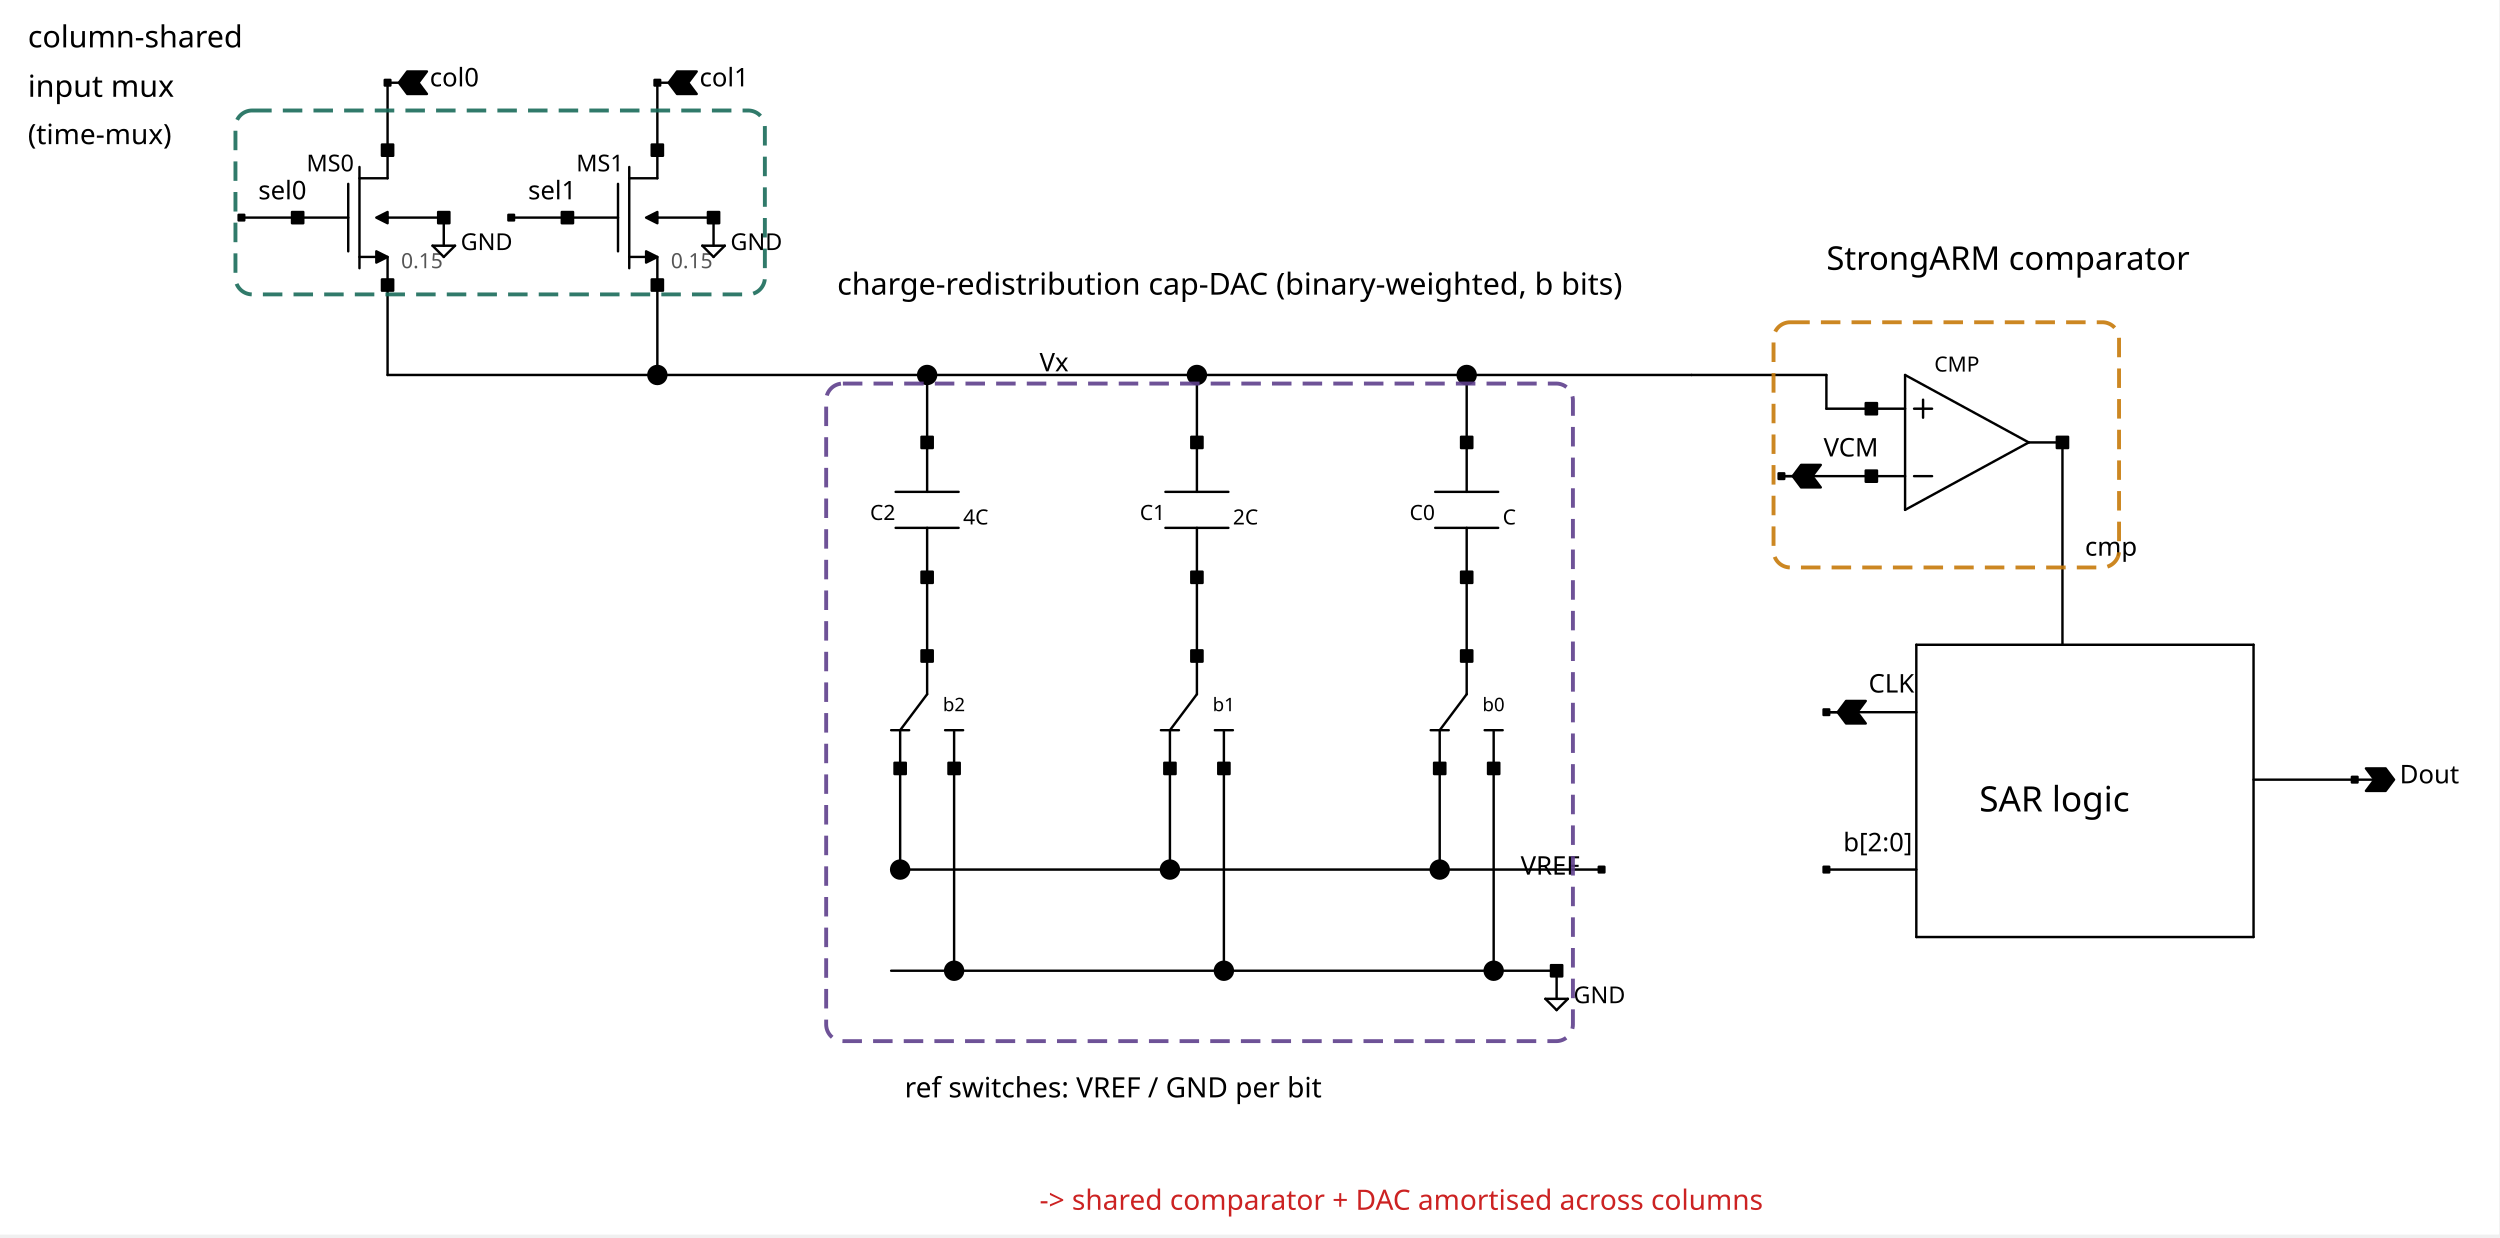
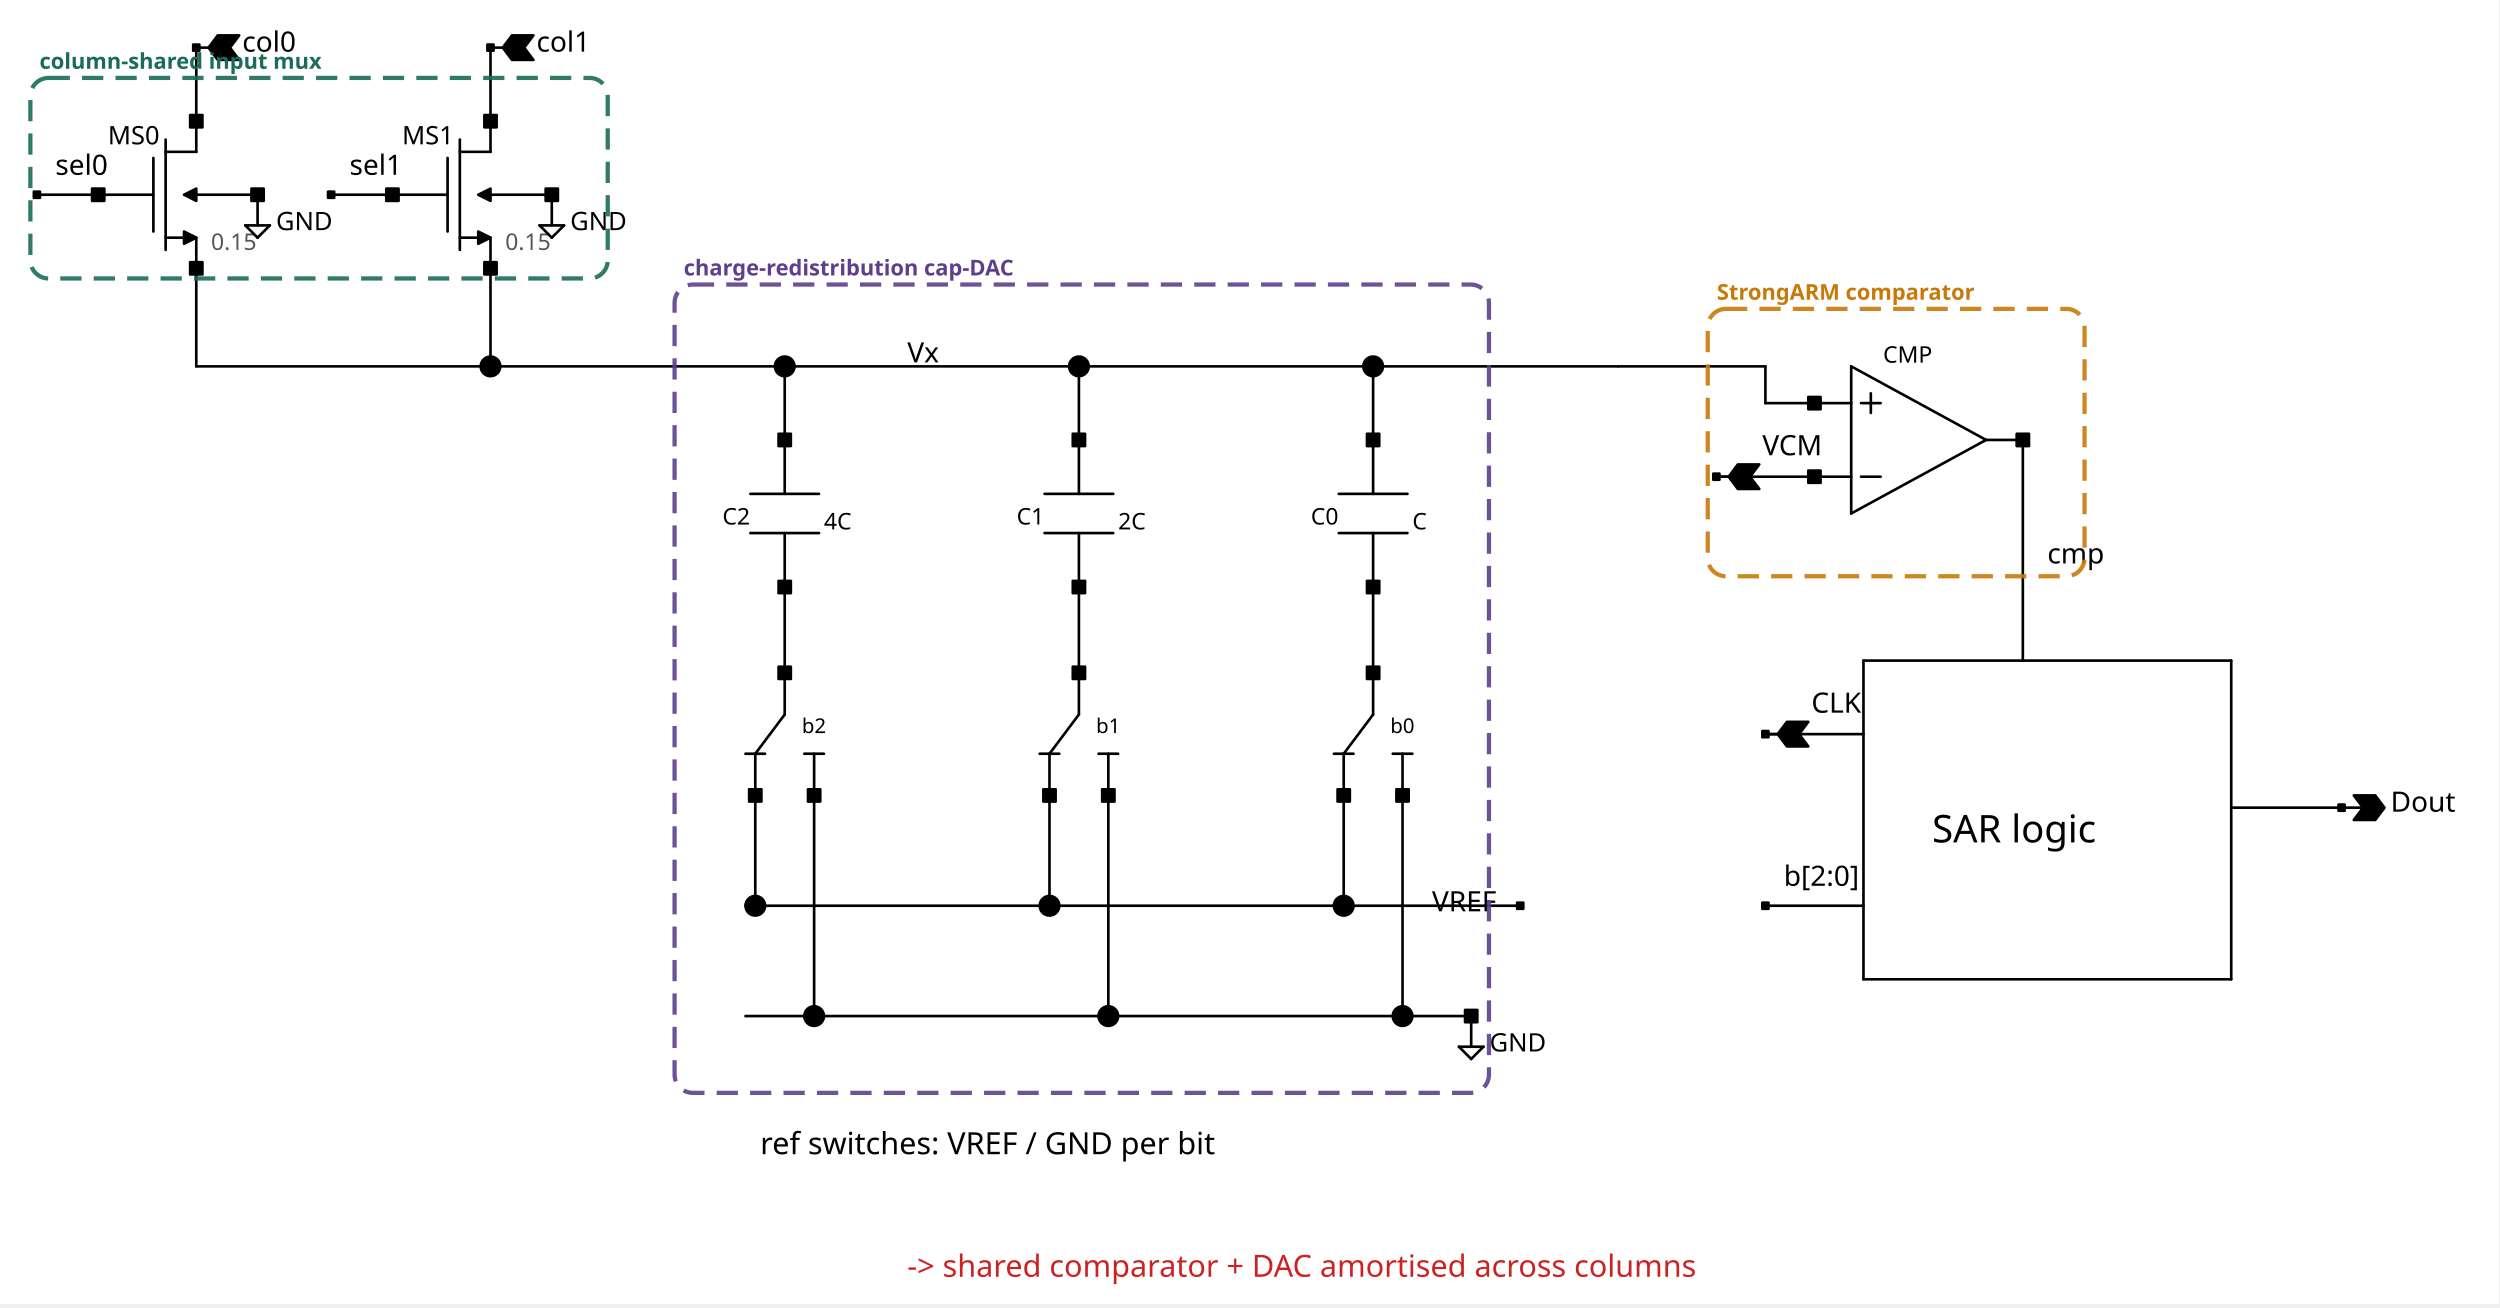
- <svg xmlns="http://www.w3.org/2000/svg" width="897.22" height="444.18" viewBox="3.5 60.348 897.22 444.18" version="1.1">
+ <svg xmlns="http://www.w3.org/2000/svg" width="822.72" height="430.17" viewBox="78 74.356 822.72 430.17" version="1.1">
  <style type="text/css">
.l0{
 fill: #ffffff;
  stroke: #ffffff;
  stroke-linecap:round;
  stroke-linejoin:round;
  stroke-width: 0.871;
}
.l1{
 fill: #000000;
  stroke: #000000;
  stroke-linecap:round;
  stroke-linejoin:round;
  stroke-width: 0.871;
}
.l2{
  fill: none;
  stroke: #000000;
  stroke-linecap:round;
  stroke-linejoin:round;
  stroke-width: 0.871;
}
.l3{
 fill: #000000; fill-opacity: 0.5;
  stroke: #000000;
  stroke-linecap:round;
  stroke-linejoin:round;
  stroke-width: 0.871;
}
.l4{
 fill: #000000;
  stroke: #000000;
  stroke-linecap:round;
  stroke-linejoin:round;
  stroke-width: 0.871;
}
.l5{
 fill: #000000;
  stroke: #000000;
  stroke-linecap:round;
  stroke-linejoin:round;
  stroke-width: 0.871;
}
.l6{
 fill: #000000; fill-opacity: 0.5;
  stroke: #000000;
  stroke-linecap:round;
  stroke-linejoin:round;
  stroke-width: 0.871;
}
.l7{
 fill: #cc2222; fill-opacity: 0.5;
  stroke: #cc2222;
  stroke-linecap:round;
  stroke-linejoin:round;
  stroke-width: 0.871;
}
.l8{
 fill: #000000; fill-opacity: 0.5;
  stroke: #000000;
  stroke-linecap:round;
  stroke-linejoin:round;
  stroke-width: 0.871;
}
.l9{
 fill: #000000; fill-opacity: 0.5;
  stroke: #000000;
  stroke-linecap:round;
  stroke-linejoin:round;
  stroke-width: 0.871;
}
.l10{
 fill: #000000;
  stroke: #000000;
  stroke-linecap:round;
  stroke-linejoin:round;
  stroke-width: 0.871;
}
.l11{
 fill: #000000; fill-opacity: 0.5;
  stroke: #000000;
  stroke-linecap:round;
  stroke-linejoin:round;
  stroke-width: 0.871;
}
.l12{
 fill: #000000; fill-opacity: 0.5;
  stroke: #000000;
  stroke-linecap:round;
  stroke-linejoin:round;
  stroke-width: 0.871;
}
.l13{
 fill: #555555; fill-opacity: 0.5;
  stroke: #555555;
  stroke-linecap:round;
  stroke-linejoin:round;
  stroke-width: 0.871;
}
.l14{
  fill: none;
  stroke: #000000;
  stroke-linecap:round;
  stroke-linejoin:round;
  stroke-width: 0.871;
}
.l15{
 fill: #000000; fill-opacity: 0.5;
  stroke: #000000;
  stroke-linecap:round;
  stroke-linejoin:round;
  stroke-width: 0.871;
}
.l16{
 fill: #000000; fill-opacity: 0.5;
  stroke: #000000;
  stroke-linecap:round;
  stroke-linejoin:round;
  stroke-width: 0.871;
}
.l17{
  fill: none;
  stroke: #000000;
  stroke-linecap:round;
  stroke-linejoin:round;
  stroke-width: 0.871;
}
.l18{
 fill: #000000; fill-opacity: 0.5;
  stroke: #000000;
  stroke-linecap:round;
  stroke-linejoin:round;
  stroke-width: 0.871;
}
.l19{
  fill: none;
  stroke: #000000;
  stroke-linecap:round;
  stroke-linejoin:round;
  stroke-width: 0.871;
}
.l20{
  fill: none;
  stroke: #000000;
  stroke-linecap:round;
  stroke-linejoin:round;
  stroke-width: 0.871;
}
.l21{
  fill: none;
  stroke: #000000;
  stroke-linecap:round;
  stroke-linejoin:round;
  stroke-width: 0.871;
}
text {font-family: Sans-Serif;}
</style>
  <rect class="l0" x="0" y="0" width="900" height="503" />
  <text fill="#000000" xml:space="preserve" font-size="9.23" transform="translate(376.578, 193.623)">Vx</text>
  <text fill="#000000" xml:space="preserve" font-size="9.23" transform="translate(751.758, 259.783)">cmp</text>
  <text fill="#000000" xml:space="preserve" font-size="12.587" transform="translate(713.836, 351.583)">SAR logic</text>
-   <text fill="#000000" xml:space="preserve" font-size="10.909" transform="translate(13.5, 77.3478)">column-shared</text>
-   <text fill="#000000" xml:space="preserve" font-size="10.909" transform="translate(13.5, 95.0983)">input mux</text>
-   <text fill="#000000" xml:space="preserve" font-size="10.069" transform="translate(13.5, 112.087)">(time-mux)</text>
-   <text fill="#000000" xml:space="preserve" font-size="10.909" transform="translate(303.962, 166.1)">charge-redistribution cap-DAC (binary-weighted, b bits)</text>
  <text fill="#000000" xml:space="preserve" font-size="10.069" transform="translate(328.167, 454.187)">ref switches: VREF / GND per bit</text>
-   <text fill="#000000" xml:space="preserve" font-size="11.748" transform="translate(658.971, 157.18)">StrongARM comparator</text>
  <text fill="#cc2222" xml:space="preserve" font-size="10.069" transform="translate(376.578, 494.529)">-&gt; shared comparator + DAC amortised across columns</text>
  <text fill="#000000" xml:space="preserve" font-size="9.23" transform="translate(157.723, 91.3557)">col0</text>
  <text fill="#000000" xml:space="preserve" font-size="9.23" transform="translate(254.543, 91.3557)">col1</text>
  <text fill="#000000" xml:space="preserve" font-size="9.23" transform="translate(96.201, 131.889)">sel0</text>
  <text fill="#000000" xml:space="preserve" font-size="9.23" transform="translate(193.022, 131.889)">sel1</text>
  <text fill="#000000" xml:space="preserve" font-size="8.391" transform="translate(168.817, 150.098)">GND</text>
  <text fill="#000000" xml:space="preserve" font-size="8.391" transform="translate(265.637, 150.098)">GND</text>
  <text fill="#000000" xml:space="preserve" font-size="9.23" transform="translate(549.236, 374.254)">VREF</text>
  <text fill="#000000" xml:space="preserve" font-size="8.391" transform="translate(568.202, 420.389)">GND</text>
  <text fill="#000000" xml:space="preserve" font-size="9.23" transform="translate(657.963, 224.171)">VCM</text>
  <text fill="#000000" xml:space="preserve" font-size="9.23" transform="translate(674.1, 308.89)">CLK</text>
  <text fill="#000000" xml:space="preserve" font-size="9.23" transform="translate(864.715, 341.476)">Dout</text>
  <text fill="#000000" xml:space="preserve" font-size="9.23" transform="translate(665.023, 365.873)">b[2:0]</text>
  <text fill="#000000" xml:space="preserve" font-size="8.391" transform="translate(113.492, 121.859)">MS0</text>
  <text fill="#555555" xml:space="preserve" font-size="7.552" transform="translate(147.435, 156.598)">0.15</text>
  <text fill="#000000" xml:space="preserve" font-size="8.391" transform="translate(210.312, 121.859)">MS1</text>
  <text fill="#555555" xml:space="preserve" font-size="7.552" transform="translate(244.256, 156.598)">0.15</text>
  <text fill="#000000" xml:space="preserve" font-size="7.552" transform="translate(315.747, 246.964)">C2</text>
  <text fill="#000000" xml:space="preserve" font-size="7.552" transform="translate(349.145, 248.577)">4C</text>
  <text fill="#000000" xml:space="preserve" font-size="7.552" transform="translate(412.567, 246.964)">C1</text>
  <text fill="#000000" xml:space="preserve" font-size="7.552" transform="translate(445.966, 248.577)">2C</text>
  <text fill="#000000" xml:space="preserve" font-size="7.552" transform="translate(509.388, 246.964)">C0</text>
  <text fill="#000000" xml:space="preserve" font-size="7.552" transform="translate(542.787, 248.577)">C</text>
  <text fill="#000000" xml:space="preserve" font-size="6.713" transform="translate(341.884, 315.59)">b2</text>
  <text fill="#000000" xml:space="preserve" font-size="6.713" transform="translate(438.704, 315.59)">b1</text>
  <text fill="#000000" xml:space="preserve" font-size="6.713" transform="translate(535.525, 315.59)">b0</text>
  <text fill="#000000" xml:space="preserve" font-size="7.552" transform="translate(697.7, 193.712)">CMP</text>
  <path class="l4" d="M691.245 291.744L812.271 291.744" />
  <path class="l4" d="M812.271 291.744L812.271 396.633" />
  <path class="l4" d="M691.245 396.633L812.271 396.633" />
  <path class="l4" d="M691.245 291.744L691.245 396.633" />
  <path class="l4" d="M132.509 120.291L132.509 156.599" />
  <path class="l4" d="M110.321 138.445L128.475 138.445" />
  <path class="l4" d="M142.594 114.24L142.594 124.325" />
  <path class="l4" d="M142.594 152.564L142.594 162.65" />
  <path class="l4" d="M128.475 126.342L128.475 150.547" />
  <path class="l4" d="M132.509 124.325L142.594 124.325" />
  <path class="l4" d="M132.509 152.564L138.56 152.564" />
  <path class="l4" d="M138.56 150.547L142.594 152.564L138.56 154.582L138.56 150.547" />
  <path class="l4" d="M229.329 120.291L229.329 156.599" />
  <path class="l4" d="M207.141 138.445L225.295 138.445" />
  <path class="l4" d="M239.415 114.24L239.415 124.325" />
  <path class="l4" d="M239.415 152.564L239.415 162.65" />
  <path class="l4" d="M225.295 126.342L225.295 150.547" />
  <path class="l4" d="M229.329 124.325L239.415 124.325" />
  <path class="l4" d="M229.329 152.564L235.381 152.564" />
  <path class="l4" d="M235.381 150.547L239.415 152.564L235.381 154.582L235.381 150.547" />
  <path class="l4" d="M336.236 219.129L336.236 236.879" />
  <path class="l4" d="M324.94 236.879L347.531 236.879" />
  <path class="l4" d="M324.94 249.789L347.531 249.789" />
  <path class="l4" d="M336.236 249.789L336.236 267.539" />
  <path class="l4" d="M433.056 219.129L433.056 236.879" />
  <path class="l4" d="M421.761 236.879L444.352 236.879" />
  <path class="l4" d="M421.761 249.789L444.352 249.789" />
  <path class="l4" d="M433.056 249.789L433.056 267.539" />
  <path class="l4" d="M529.877 219.129L529.877 236.879" />
  <path class="l4" d="M518.581 236.879L541.173 236.879" />
  <path class="l4" d="M518.581 249.789L541.173 249.789" />
  <path class="l4" d="M529.877 249.789L529.877 267.539" />
  <path class="l4" d="M336.236 295.778L336.236 309.495" />
  <path class="l4" d="M326.554 322.404L336.236 309.495" />
  <path class="l4" d="M323.326 322.404L329.781 322.404" />
  <path class="l4" d="M342.69 322.404L349.145 322.404" />
  <path class="l4" d="M326.554 322.404L326.554 336.12" />
  <path class="l4" d="M345.918 322.404L345.918 336.12" />
  <path class="l4" d="M433.056 295.778L433.056 309.495" />
  <path class="l4" d="M423.374 322.404L433.056 309.495" />
  <path class="l4" d="M420.147 322.404L426.602 322.404" />
  <path class="l4" d="M439.511 322.404L445.966 322.404" />
  <path class="l4" d="M423.374 322.404L423.374 336.12" />
  <path class="l4" d="M442.738 322.404L442.738 336.12" />
  <path class="l4" d="M529.877 295.778L529.877 309.495" />
  <path class="l4" d="M520.195 322.404L529.877 309.495" />
  <path class="l4" d="M516.968 322.404L523.422 322.404" />
  <path class="l4" d="M536.332 322.404L542.787 322.404" />
  <path class="l4" d="M520.195 322.404L520.195 336.12" />
  <path class="l4" d="M539.559 322.404L539.559 336.12" />
  <path class="l4" d="M687.211 194.924L687.211 243.334" />
  <path class="l4" d="M687.211 194.924L731.587 219.129" />
  <path class="l4" d="M687.211 243.334L731.587 219.129" />
  <path class="l4" d="M675.108 207.026L687.211 207.026" />
  <path class="l4" d="M675.108 231.231L687.211 231.231" />
  <path class="l4" d="M731.587 219.129L743.689 219.129" />
  <path class="l4" d="M690.438 207.026L696.893 207.026" />
  <path class="l4" d="M693.665 203.799L693.665 210.253" />
  <path class="l4" d="M690.438 231.231L696.893 231.231" />
  <path class="l4" d="M162.765 138.445L162.765 148.53" />
  <path class="l4" d="M158.731 148.53L166.799 148.53" />
  <path class="l4" d="M162.765 152.564L166.799 148.53" />
  <path class="l4" d="M158.731 148.53L162.765 152.564" />
  <path class="l4" d="M259.586 138.445L259.586 148.53" />
  <path class="l4" d="M255.552 148.53L263.62 148.53" />
  <path class="l4" d="M259.586 152.564L263.62 148.53" />
  <path class="l4" d="M255.552 148.53L259.586 152.564" />
  <path class="l4" d="M562.151 408.736L562.151 418.821" />
  <path class="l4" d="M558.116 418.821L566.185 418.821" />
  <path class="l4" d="M562.151 422.856L566.185 418.821" />
  <path class="l4" d="M558.116 418.821L562.151 422.856" />
  <path class="l5" d="M142.594 136.428L138.56 138.445L142.594 140.462L142.594 136.428" />
  <path class="l5" d="M140.577 112.223L144.611 112.223L144.611 116.257L140.577 116.257L140.577 112.223z" />
  <path class="l5" d="M108.304 136.428L112.338 136.428L112.338 140.462L108.304 140.462L108.304 136.428z" />
  <path class="l5" d="M140.577 160.633L144.611 160.633L144.611 164.667L140.577 164.667L140.577 160.633z" />
  <path class="l5" d="M142.531 138.382L142.657 138.382L142.657 138.508L142.531 138.508L142.531 138.382z" />
  <path class="l5" d="M239.415 136.428L235.381 138.445L239.415 140.462L239.415 136.428" />
  <path class="l5" d="M237.398 112.223L241.432 112.223L241.432 116.257L237.398 116.257L237.398 112.223z" />
  <path class="l5" d="M205.124 136.428L209.159 136.428L209.159 140.462L205.124 140.462L205.124 136.428z" />
  <path class="l5" d="M237.398 160.633L241.432 160.633L241.432 164.667L237.398 164.667L237.398 160.633z" />
  <path class="l5" d="M239.352 138.382L239.478 138.382L239.478 138.508L239.352 138.508L239.352 138.382z" />
  <path class="l5" d="M334.219 217.112L338.253 217.112L338.253 221.146L334.219 221.146L334.219 217.112z" />
  <path class="l5" d="M334.219 265.522L338.253 265.522L338.253 269.556L334.219 269.556L334.219 265.522z" />
  <path class="l5" d="M431.039 217.112L435.073 217.112L435.073 221.146L431.039 221.146L431.039 217.112z" />
  <path class="l5" d="M431.039 265.522L435.073 265.522L435.073 269.556L431.039 269.556L431.039 265.522z" />
  <path class="l5" d="M527.86 217.112L531.894 217.112L531.894 221.146L527.86 221.146L527.86 217.112z" />
  <path class="l5" d="M527.86 265.522L531.894 265.522L531.894 269.556L527.86 269.556L527.86 265.522z" />
  <path class="l5" d="M334.219 293.761L338.253 293.761L338.253 297.796L334.219 297.796L334.219 293.761z" />
  <path class="l5" d="M324.537 334.103L328.571 334.103L328.571 338.137L324.537 338.137L324.537 334.103z" />
  <path class="l5" d="M343.901 334.103L347.935 334.103L347.935 338.137L343.901 338.137L343.901 334.103z" />
  <path class="l5" d="M431.039 293.761L435.073 293.761L435.073 297.796L431.039 297.796L431.039 293.761z" />
  <path class="l5" d="M421.357 334.103L425.391 334.103L425.391 338.137L421.357 338.137L421.357 334.103z" />
  <path class="l5" d="M440.721 334.103L444.756 334.103L444.756 338.137L440.721 338.137L440.721 334.103z" />
  <path class="l5" d="M527.86 293.761L531.894 293.761L531.894 297.796L527.86 297.796L527.86 293.761z" />
  <path class="l5" d="M518.178 334.103L522.212 334.103L522.212 338.137L518.178 338.137L518.178 334.103z" />
  <path class="l5" d="M537.542 334.103L541.576 334.103L541.576 338.137L537.542 338.137L537.542 334.103z" />
  <path class="l5" d="M673.091 205.009L677.125 205.009L677.125 209.043L673.091 209.043L673.091 205.009z" />
  <path class="l5" d="M673.091 229.214L677.125 229.214L677.125 233.248L673.091 233.248L673.091 229.214z" />
  <path class="l5" d="M741.672 217.112L745.707 217.112L745.707 221.146L741.672 221.146L741.672 217.112z" />
  <path class="l5" d="M142.594 90.034L146.628 90.034" />
  <path class="l5" d="M146.628 90.034L149.654 86L156.714 86L153.688 90.034L156.714 94.069L149.654 94.069L146.628 90.034" />
  <path class="l5" d="M141.586 89.026L143.603 89.026L143.603 91.043L141.586 91.043L141.586 89.026z" />
  <path class="l5" d="M239.415 90.034L243.449 90.034" />
  <path class="l5" d="M243.449 90.034L246.475 86L253.535 86L250.509 90.034L253.535 94.069L246.475 94.069L243.449 90.034" />
  <path class="l5" d="M238.406 89.026L240.424 89.026L240.424 91.043L238.406 91.043L238.406 89.026z" />
  <path class="l5" d="M89.141 137.436L91.158 137.436L91.158 139.453L89.141 139.453L89.141 137.436z" />
  <path class="l5" d="M185.962 137.436L187.979 137.436L187.979 139.453L185.962 139.453L185.962 137.436z" />
  <path class="l5" d="M160.748 136.428L164.782 136.428L164.782 140.462L160.748 140.462L160.748 136.428z" />
  <path class="l5" d="M257.569 136.428L261.603 136.428L261.603 140.462L257.569 140.462L257.569 136.428z" />
  <path class="l5" d="M577.279 371.42L579.296 371.42L579.296 373.437L577.279 373.437L577.279 371.42z" />
  <path class="l5" d="M560.134 406.719L564.168 406.719L564.168 410.753L560.134 410.753L560.134 406.719z" />
  <path class="l5" d="M642.835 231.231L646.869 231.231" />
  <path class="l5" d="M646.869 231.231L649.894 227.197L656.954 227.197L653.929 231.231L656.954 235.265L649.894 235.265L646.869 231.231" />
  <path class="l5" d="M641.826 230.223L643.843 230.223L643.843 232.24L641.826 232.24L641.826 230.223z" />
  <path class="l5" d="M658.971 315.949L663.006 315.949" />
  <path class="l5" d="M663.006 315.949L666.031 311.915L673.091 311.915L670.065 315.949L673.091 319.984L666.031 319.984L663.006 315.949" />
  <path class="l5" d="M657.963 314.941L659.98 314.941L659.98 316.958L657.963 316.958L657.963 314.941z" />
  <path class="l5" d="M848.579 340.155L855.638 340.155" />
  <path class="l5" d="M862.698 340.155L859.673 336.12L852.613 336.12L855.638 340.155L852.613 344.189L859.673 344.189L862.698 340.155" />
  <path class="l5" d="M847.57 339.146L849.587 339.146L849.587 341.163L847.57 341.163L847.57 339.146z" />
  <path class="l5" d="M657.963 371.42L659.98 371.42L659.98 373.437L657.963 373.437L657.963 371.42z" />
  <path class="l1" d="M142.594 90.034L142.594 114.24" />
  <path class="l1" d="M142.594 162.65L142.594 194.924" />
  <path class="l1" d="M239.415 90.034L239.415 114.24" />
  <path class="l1" d="M239.415 162.65L239.415 194.924" />
  <path class="l1" d="M142.594 194.924L610.561 194.924" />
  <path class="l1" d="M336.236 194.924L336.236 219.129" />
  <path class="l1" d="M433.056 194.924L433.056 219.129" />
  <path class="l1" d="M529.877 194.924L529.877 219.129" />
  <path class="l1" d="M336.236 267.539L336.236 295.778" />
  <path class="l1" d="M433.056 267.539L433.056 295.778" />
  <path class="l1" d="M529.877 267.539L529.877 295.778" />
  <path class="l1" d="M326.554 336.12L326.554 372.428" />
  <path class="l1" d="M345.918 336.12L345.918 408.736" />
  <path class="l1" d="M423.374 336.12L423.374 372.428" />
  <path class="l1" d="M442.738 336.12L442.738 408.736" />
  <path class="l1" d="M520.195 336.12L520.195 372.428" />
  <path class="l1" d="M539.559 336.12L539.559 408.736" />
  <path class="l1" d="M323.326 372.428L578.287 372.428" />
  <path class="l1" d="M323.326 408.736L562.151 408.736" />
  <path class="l1" d="M610.561 194.924L658.971 194.924" />
  <path class="l1" d="M658.971 194.924L658.971 207.026" />
  <path class="l1" d="M658.971 207.026L675.108 207.026" />
  <path class="l1" d="M743.689 219.129L743.689 291.744" />
  <path class="l1" d="M658.971 315.949L691.245 315.949" />
  <path class="l1" d="M812.271 340.155L848.579 340.155" />
  <path class="l1" d="M658.971 372.428L691.245 372.428" />
  <path class="l1" d="M90.15 138.445L110.321 138.445" />
  <path class="l1" d="M186.97 138.445L207.141 138.445" />
  <path class="l1" d="M142.594 138.445L162.765 138.445" />
  <path class="l1" d="M239.415 138.445L259.586 138.445" />
  <path class="l1" d="M642.835 231.231L675.108 231.231" />
  <circle class="l1" cx="239.415" cy="194.924" r="3.227" />
  <circle class="l1" cx="539.559" cy="408.736" r="3.227" />
  <circle class="l1" cx="520.195" cy="372.428" r="3.227" />
  <circle class="l1" cx="442.738" cy="408.736" r="3.227" />
  <circle class="l1" cx="423.374" cy="372.428" r="3.227" />
  <circle class="l1" cx="345.918" cy="408.736" r="3.227" />
  <circle class="l1" cx="326.554" cy="372.428" r="3.227" />
  <circle class="l1" cx="529.877" cy="194.924" r="3.227" />
  <circle class="l1" cx="433.056" cy="194.924" r="3.227" />
  <circle class="l1" cx="336.236" cy="194.924" r="3.227" />
  <g id="module-groups">
    <rect x="88" y="100" width="190" height="66" rx="6" fill="none" stroke="#1A6B5A" stroke-width="1.4" stroke-dasharray="7 4" opacity="0.9" />
-     <rect x="300" y="198" width="268" height="236" rx="6" fill="none" stroke="#5E3F8C" stroke-width="1.4" stroke-dasharray="7 4" opacity="0.9" />
+     <text x="91" y="97" font-family="Helvetica,Arial,sans-serif" font-size="7.2" fill="#1A6B5A" font-weight="bold">column-shared input mux</text>
+     <rect x="300" y="168" width="268" height="266" rx="6" fill="none" stroke="#5E3F8C" stroke-width="1.4" stroke-dasharray="7 4" opacity="0.9" />
+     <text x="303" y="165" font-family="Helvetica,Arial,sans-serif" font-size="7.2" fill="#5E3F8C" font-weight="bold">charge-redistribution cap-DAC</text>
    <rect x="640" y="176" width="124" height="88" rx="6" fill="none" stroke="#C77A0A" stroke-width="1.4" stroke-dasharray="7 4" opacity="0.9" />
+     <text x="643" y="173" font-family="Helvetica,Arial,sans-serif" font-size="7.2" fill="#C77A0A" font-weight="bold">StrongARM comparator</text>
  </g>
</svg>
